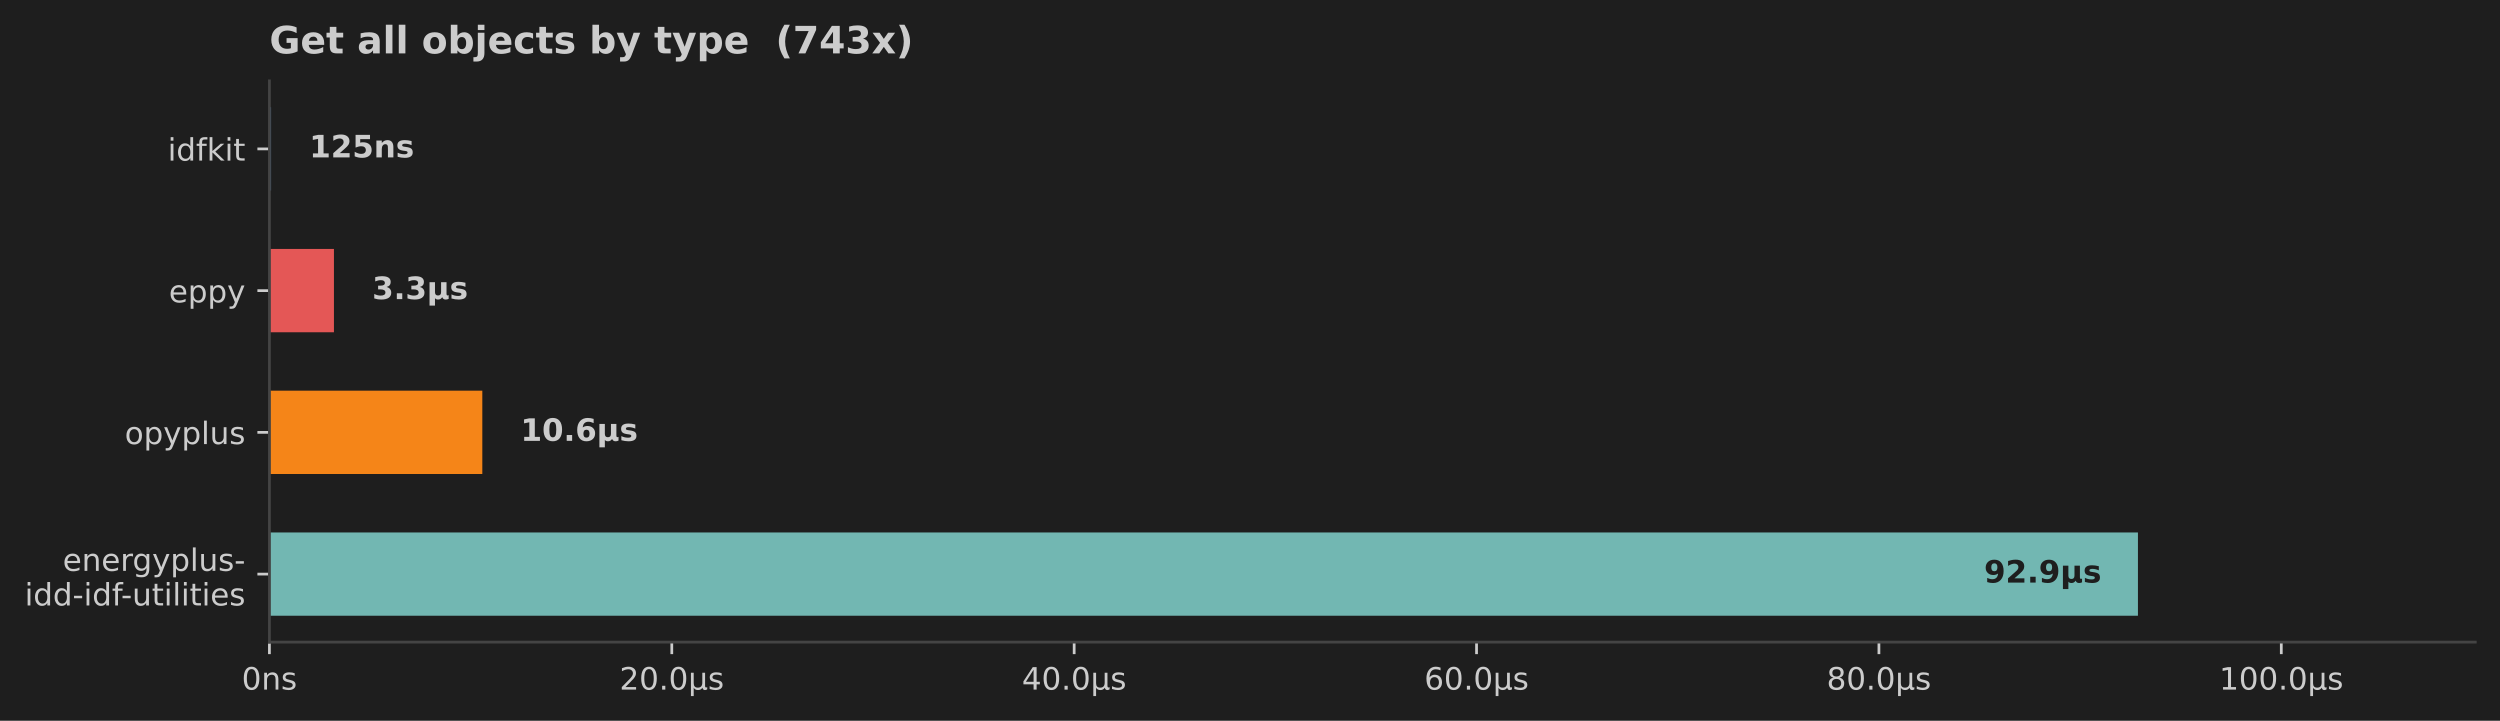
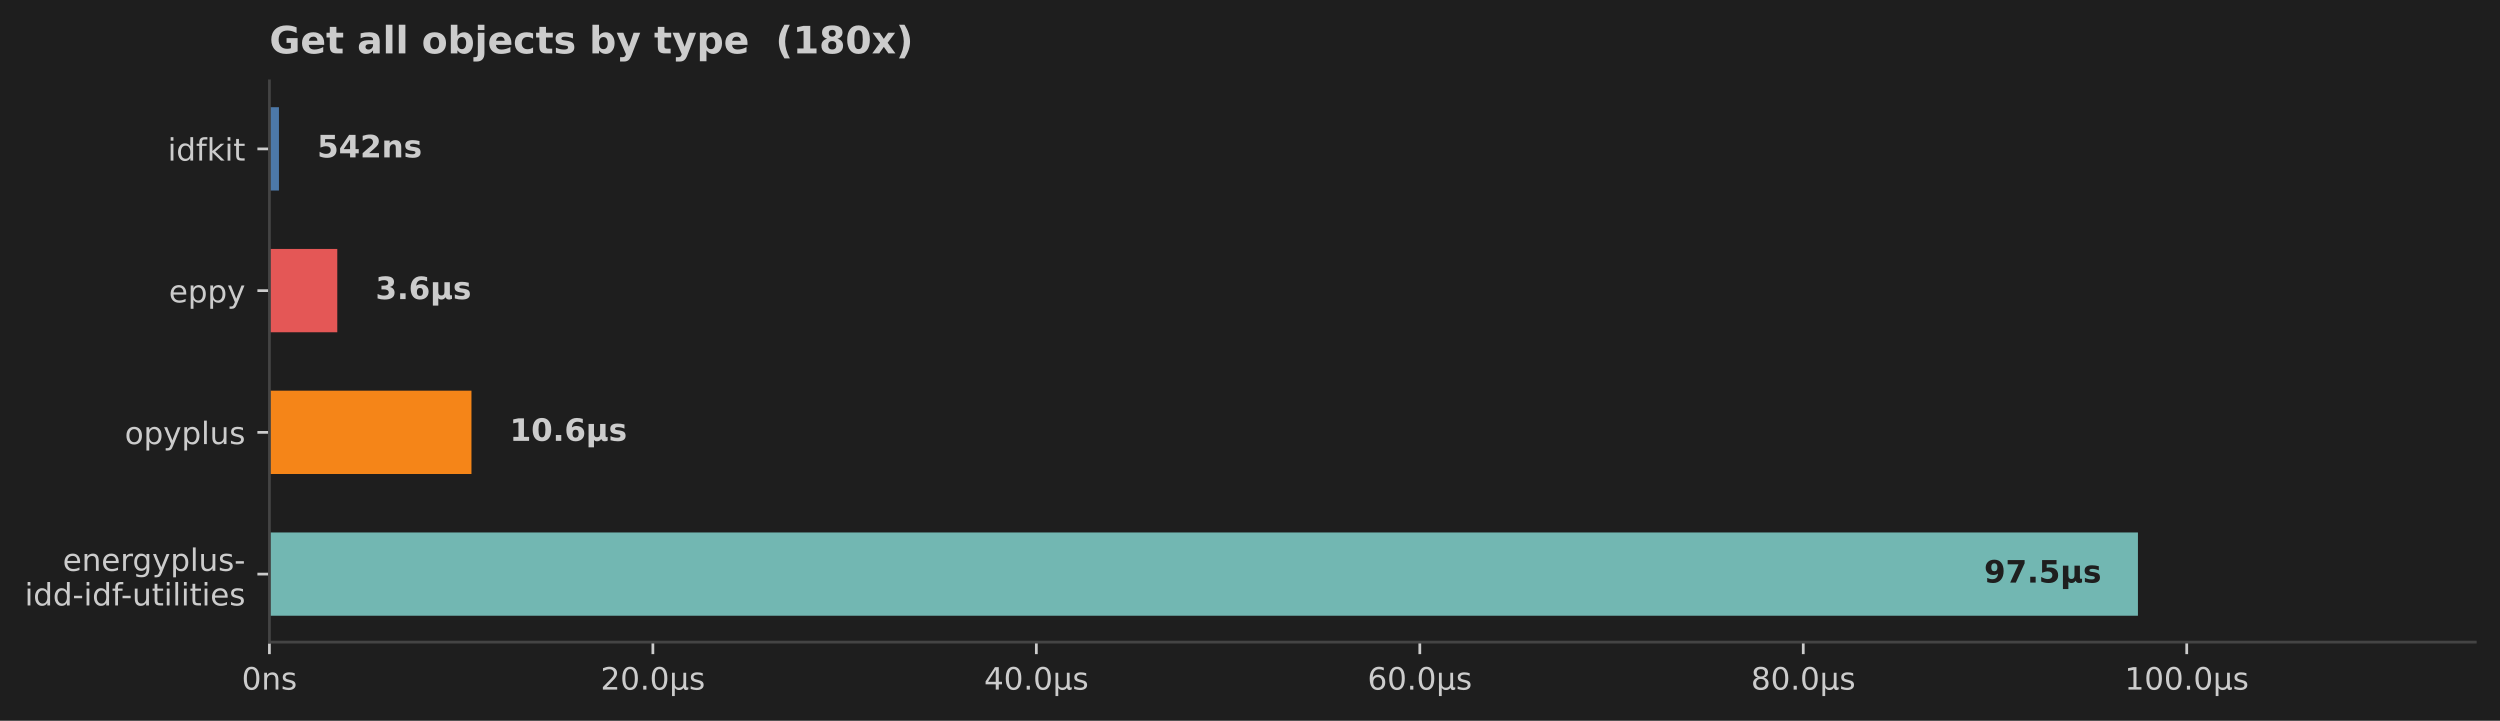
<svg xmlns="http://www.w3.org/2000/svg" xmlns:xlink="http://www.w3.org/1999/xlink" width="728.4pt" height="210pt" viewBox="0 0 728.4 210" version="1.1">
  <defs>
    <style type="text/css">*{stroke-linejoin: round; stroke-linecap: butt}</style>
  </defs>
  <g id="figure_1">
    <g id="patch_1">
      <path d="M 0 210 L 728.4 210 L 728.4 -0 L 0 -0 z " style="fill: #1e1e1e" />
    </g>
    <g id="axes_1">
      <g id="patch_2">
        <path d="M 78.497 187.089 L 721.2 187.089 L 721.2 23.558 L 78.497 23.558 z " style="fill: #1e1e1e" />
      </g>
      <g id="patch_3">
-         <path d="M 78.497 30.992 L 79.229 30.992 L 79.229 55.769 L 78.497 55.769 z " clip-path="url(#pb76a6ceb16)" style="fill: #4c78a8; stroke: #1e1e1e; stroke-width: 0.5; stroke-linejoin: miter" />
+         <path d="M 78.497 30.992 L 81.524 30.992 L 81.524 55.769 L 78.497 55.769 z " clip-path="url(#p1b2447e1a0)" style="fill: #4c78a8; stroke: #1e1e1e; stroke-width: 0.5; stroke-linejoin: miter" />
      </g>
      <g id="patch_4">
-         <path d="M 78.497 72.287 L 97.548 72.287 L 97.548 97.065 L 78.497 97.065 z " clip-path="url(#pb76a6ceb16)" style="fill: #e45756; stroke: #1e1e1e; stroke-width: 0.5; stroke-linejoin: miter" />
+         <path d="M 78.497 72.287 L 98.518 72.287 L 98.518 97.065 L 78.497 97.065 z " clip-path="url(#p1b2447e1a0)" style="fill: #e45756; stroke: #1e1e1e; stroke-width: 0.5; stroke-linejoin: miter" />
      </g>
      <g id="patch_5">
-         <path d="M 78.497 113.583 L 140.778 113.583 L 140.778 138.36 L 78.497 138.36 z " clip-path="url(#pb76a6ceb16)" style="fill: #f58518; stroke: #1e1e1e; stroke-width: 0.5; stroke-linejoin: miter" />
+         <path d="M 78.497 113.583 L 137.616 113.583 L 137.616 138.36 L 78.497 138.36 z " clip-path="url(#p1b2447e1a0)" style="fill: #f58518; stroke: #1e1e1e; stroke-width: 0.5; stroke-linejoin: miter" />
      </g>
      <g id="patch_6">
-         <path d="M 78.497 154.879 L 623.16 154.879 L 623.16 179.656 L 78.497 179.656 z " clip-path="url(#pb76a6ceb16)" style="fill: #72b7b2; stroke: #1e1e1e; stroke-width: 0.5; stroke-linejoin: miter" />
+         <path d="M 78.497 154.879 L 623.16 154.879 L 623.16 179.656 L 78.497 179.656 z " clip-path="url(#p1b2447e1a0)" style="fill: #72b7b2; stroke: #1e1e1e; stroke-width: 0.5; stroke-linejoin: miter" />
      </g>
      <g id="matplotlib.axis_1">
        <g id="xtick_1">
          <g id="line2d_1">
            <defs>
-               <path id="m712e30abb0" d="M 0 0 L 0 3.5 " style="stroke: #cccccc; stroke-width: 0.8" />
+               <path id="mfffc5ddb78" d="M 0 0 L 0 3.5 " style="stroke: #cccccc; stroke-width: 0.8" />
            </defs>
            <g>
-               <use xlink:href="#m712e30abb0" x="78.497" y="187.089" style="fill: #cccccc; stroke: #cccccc; stroke-width: 0.8" />
+               <use xlink:href="#mfffc5ddb78" x="78.497" y="187.089" style="fill: #cccccc; stroke: #cccccc; stroke-width: 0.8" />
            </g>
          </g>
          <g id="text_1">
            <g style="fill: #cccccc" transform="translate(70.43734 200.9278) scale(0.09 -0.09)">
              <defs>
                <path id="DejaVuSans-30" d="M 2034 4250 Q 1547 4250 1301 3770 Q 1056 3291 1056 2328 Q 1056 1369 1301 889 Q 1547 409 2034 409 Q 2525 409 2770 889 Q 3016 1369 3016 2328 Q 3016 3291 2770 3770 Q 2525 4250 2034 4250 z M 2034 4750 Q 2819 4750 3233 4129 Q 3647 3509 3647 2328 Q 3647 1150 3233 529 Q 2819 -91 2034 -91 Q 1250 -91 836 529 Q 422 1150 422 2328 Q 422 3509 836 4129 Q 1250 4750 2034 4750 z " transform="scale(0.015625)" />
                <path id="DejaVuSans-6e" d="M 3513 2113 L 3513 0 L 2938 0 L 2938 2094 Q 2938 2591 2744 2837 Q 2550 3084 2163 3084 Q 1697 3084 1428 2787 Q 1159 2491 1159 1978 L 1159 0 L 581 0 L 581 3500 L 1159 3500 L 1159 2956 Q 1366 3272 1645 3428 Q 1925 3584 2291 3584 Q 2894 3584 3203 3211 Q 3513 2838 3513 2113 z " transform="scale(0.015625)" />
                <path id="DejaVuSans-73" d="M 2834 3397 L 2834 2853 Q 2591 2978 2328 3040 Q 2066 3103 1784 3103 Q 1356 3103 1142 2972 Q 928 2841 928 2578 Q 928 2378 1081 2264 Q 1234 2150 1697 2047 L 1894 2003 Q 2506 1872 2764 1633 Q 3022 1394 3022 966 Q 3022 478 2636 193 Q 2250 -91 1575 -91 Q 1294 -91 989 -36 Q 684 19 347 128 L 347 722 Q 666 556 975 473 Q 1284 391 1588 391 Q 1994 391 2212 530 Q 2431 669 2431 922 Q 2431 1156 2273 1281 Q 2116 1406 1581 1522 L 1381 1569 Q 847 1681 609 1914 Q 372 2147 372 2553 Q 372 3047 722 3315 Q 1072 3584 1716 3584 Q 2034 3584 2315 3537 Q 2597 3491 2834 3397 z " transform="scale(0.015625)" />
              </defs>
              <use xlink:href="#DejaVuSans-30" />
              <use xlink:href="#DejaVuSans-6e" transform="translate(63.62305 0)" />
              <use xlink:href="#DejaVuSans-73" transform="translate(127.002 0)" />
            </g>
          </g>
        </g>
        <g id="xtick_2">
          <g id="line2d_2">
            <g>
-               <use xlink:href="#m712e30abb0" x="195.733" y="187.089" style="fill: #cccccc; stroke: #cccccc; stroke-width: 0.8" />
+               <use xlink:href="#mfffc5ddb78" x="190.222" y="187.089" style="fill: #cccccc; stroke: #cccccc; stroke-width: 0.8" />
            </g>
          </g>
          <g id="text_2">
-             <g style="fill: #cccccc" transform="translate(180.5063 200.9278) scale(0.09 -0.09)">
+             <g style="fill: #cccccc" transform="translate(174.9955 200.9278) scale(0.09 -0.09)">
              <defs>
                <path id="DejaVuSans-32" d="M 1228 531 L 3431 531 L 3431 0 L 469 0 L 469 531 Q 828 903 1448 1529 Q 2069 2156 2228 2338 Q 2531 2678 2651 2914 Q 2772 3150 2772 3378 Q 2772 3750 2511 3984 Q 2250 4219 1831 4219 Q 1534 4219 1204 4116 Q 875 4013 500 3803 L 500 4441 Q 881 4594 1212 4672 Q 1544 4750 1819 4750 Q 2544 4750 2975 4387 Q 3406 4025 3406 3419 Q 3406 3131 3298 2873 Q 3191 2616 2906 2266 Q 2828 2175 2409 1742 Q 1991 1309 1228 531 z " transform="scale(0.015625)" />
                <path id="DejaVuSans-2e" d="M 684 794 L 1344 794 L 1344 0 L 684 0 L 684 794 z " transform="scale(0.015625)" />
                <path id="DejaVuSans-b5" d="M 544 -1331 L 544 3500 L 1119 3500 L 1119 1325 Q 1119 872 1334 640 Q 1550 409 1972 409 Q 2434 409 2667 671 Q 2900 934 2900 1459 L 2900 3500 L 3475 3500 L 3475 806 Q 3475 619 3529 530 Q 3584 441 3700 441 Q 3728 441 3778 458 Q 3828 475 3916 513 L 3916 50 Q 3788 -22 3673 -56 Q 3559 -91 3450 -91 Q 3234 -91 3106 31 Q 2978 153 2931 403 Q 2775 156 2548 32 Q 2322 -91 2016 -91 Q 1697 -91 1473 31 Q 1250 153 1119 397 L 1119 -1331 L 544 -1331 z " transform="scale(0.015625)" />
              </defs>
              <use xlink:href="#DejaVuSans-32" />
              <use xlink:href="#DejaVuSans-30" transform="translate(63.62305 0)" />
              <use xlink:href="#DejaVuSans-2e" transform="translate(127.2461 0)" />
              <use xlink:href="#DejaVuSans-30" transform="translate(159.0332 0)" />
              <use xlink:href="#DejaVuSans-b5" transform="translate(222.6562 0)" />
              <use xlink:href="#DejaVuSans-73" transform="translate(286.2793 0)" />
            </g>
          </g>
        </g>
        <g id="xtick_3">
          <g id="line2d_3">
            <g>
-               <use xlink:href="#m712e30abb0" x="312.97" y="187.089" style="fill: #cccccc; stroke: #cccccc; stroke-width: 0.8" />
+               <use xlink:href="#mfffc5ddb78" x="301.948" y="187.089" style="fill: #cccccc; stroke: #cccccc; stroke-width: 0.8" />
            </g>
          </g>
          <g id="text_3">
-             <g style="fill: #cccccc" transform="translate(297.7428 200.9278) scale(0.09 -0.09)">
+             <g style="fill: #cccccc" transform="translate(286.7214 200.9278) scale(0.09 -0.09)">
              <defs>
                <path id="DejaVuSans-34" d="M 2419 4116 L 825 1625 L 2419 1625 L 2419 4116 z M 2253 4666 L 3047 4666 L 3047 1625 L 3713 1625 L 3713 1100 L 3047 1100 L 3047 0 L 2419 0 L 2419 1100 L 313 1100 L 313 1709 L 2253 4666 z " transform="scale(0.015625)" />
              </defs>
              <use xlink:href="#DejaVuSans-34" />
              <use xlink:href="#DejaVuSans-30" transform="translate(63.62305 0)" />
              <use xlink:href="#DejaVuSans-2e" transform="translate(127.2461 0)" />
              <use xlink:href="#DejaVuSans-30" transform="translate(159.0332 0)" />
              <use xlink:href="#DejaVuSans-b5" transform="translate(222.6562 0)" />
              <use xlink:href="#DejaVuSans-73" transform="translate(286.2793 0)" />
            </g>
          </g>
        </g>
        <g id="xtick_4">
          <g id="line2d_4">
            <g>
-               <use xlink:href="#m712e30abb0" x="430.206" y="187.089" style="fill: #cccccc; stroke: #cccccc; stroke-width: 0.8" />
+               <use xlink:href="#mfffc5ddb78" x="413.674" y="187.089" style="fill: #cccccc; stroke: #cccccc; stroke-width: 0.8" />
            </g>
          </g>
          <g id="text_4">
-             <g style="fill: #cccccc" transform="translate(414.9794 200.9278) scale(0.09 -0.09)">
+             <g style="fill: #cccccc" transform="translate(398.4472 200.9278) scale(0.09 -0.09)">
              <defs>
                <path id="DejaVuSans-36" d="M 2113 2584 Q 1688 2584 1439 2293 Q 1191 2003 1191 1497 Q 1191 994 1439 701 Q 1688 409 2113 409 Q 2538 409 2786 701 Q 3034 994 3034 1497 Q 3034 2003 2786 2293 Q 2538 2584 2113 2584 z M 3366 4563 L 3366 3988 Q 3128 4100 2886 4159 Q 2644 4219 2406 4219 Q 1781 4219 1451 3797 Q 1122 3375 1075 2522 Q 1259 2794 1537 2939 Q 1816 3084 2150 3084 Q 2853 3084 3261 2657 Q 3669 2231 3669 1497 Q 3669 778 3244 343 Q 2819 -91 2113 -91 Q 1303 -91 875 529 Q 447 1150 447 2328 Q 447 3434 972 4092 Q 1497 4750 2381 4750 Q 2619 4750 2861 4703 Q 3103 4656 3366 4563 z " transform="scale(0.015625)" />
              </defs>
              <use xlink:href="#DejaVuSans-36" />
              <use xlink:href="#DejaVuSans-30" transform="translate(63.62305 0)" />
              <use xlink:href="#DejaVuSans-2e" transform="translate(127.2461 0)" />
              <use xlink:href="#DejaVuSans-30" transform="translate(159.0332 0)" />
              <use xlink:href="#DejaVuSans-b5" transform="translate(222.6562 0)" />
              <use xlink:href="#DejaVuSans-73" transform="translate(286.2793 0)" />
            </g>
          </g>
        </g>
        <g id="xtick_5">
          <g id="line2d_5">
            <g>
-               <use xlink:href="#m712e30abb0" x="547.443" y="187.089" style="fill: #cccccc; stroke: #cccccc; stroke-width: 0.8" />
+               <use xlink:href="#mfffc5ddb78" x="525.4" y="187.089" style="fill: #cccccc; stroke: #cccccc; stroke-width: 0.8" />
            </g>
          </g>
          <g id="text_5">
-             <g style="fill: #cccccc" transform="translate(532.2159 200.9278) scale(0.09 -0.09)">
+             <g style="fill: #cccccc" transform="translate(510.1731 200.9278) scale(0.09 -0.09)">
              <defs>
                <path id="DejaVuSans-38" d="M 2034 2216 Q 1584 2216 1326 1975 Q 1069 1734 1069 1313 Q 1069 891 1326 650 Q 1584 409 2034 409 Q 2484 409 2743 651 Q 3003 894 3003 1313 Q 3003 1734 2745 1975 Q 2488 2216 2034 2216 z M 1403 2484 Q 997 2584 770 2862 Q 544 3141 544 3541 Q 544 4100 942 4425 Q 1341 4750 2034 4750 Q 2731 4750 3128 4425 Q 3525 4100 3525 3541 Q 3525 3141 3298 2862 Q 3072 2584 2669 2484 Q 3125 2378 3379 2068 Q 3634 1759 3634 1313 Q 3634 634 3220 271 Q 2806 -91 2034 -91 Q 1263 -91 848 271 Q 434 634 434 1313 Q 434 1759 690 2068 Q 947 2378 1403 2484 z M 1172 3481 Q 1172 3119 1398 2916 Q 1625 2713 2034 2713 Q 2441 2713 2670 2916 Q 2900 3119 2900 3481 Q 2900 3844 2670 4047 Q 2441 4250 2034 4250 Q 1625 4250 1398 4047 Q 1172 3844 1172 3481 z " transform="scale(0.015625)" />
              </defs>
              <use xlink:href="#DejaVuSans-38" />
              <use xlink:href="#DejaVuSans-30" transform="translate(63.62305 0)" />
              <use xlink:href="#DejaVuSans-2e" transform="translate(127.2461 0)" />
              <use xlink:href="#DejaVuSans-30" transform="translate(159.0332 0)" />
              <use xlink:href="#DejaVuSans-b5" transform="translate(222.6562 0)" />
              <use xlink:href="#DejaVuSans-73" transform="translate(286.2793 0)" />
            </g>
          </g>
        </g>
        <g id="xtick_6">
          <g id="line2d_6">
            <g>
-               <use xlink:href="#m712e30abb0" x="664.679" y="187.089" style="fill: #cccccc; stroke: #cccccc; stroke-width: 0.8" />
+               <use xlink:href="#mfffc5ddb78" x="637.126" y="187.089" style="fill: #cccccc; stroke: #cccccc; stroke-width: 0.8" />
            </g>
          </g>
          <g id="text_6">
-             <g style="fill: #cccccc" transform="translate(646.5894 200.9278) scale(0.09 -0.09)">
+             <g style="fill: #cccccc" transform="translate(619.0358 200.9278) scale(0.09 -0.09)">
              <defs>
                <path id="DejaVuSans-31" d="M 794 531 L 1825 531 L 1825 4091 L 703 3866 L 703 4441 L 1819 4666 L 2450 4666 L 2450 531 L 3481 531 L 3481 0 L 794 0 L 794 531 z " transform="scale(0.015625)" />
              </defs>
              <use xlink:href="#DejaVuSans-31" />
              <use xlink:href="#DejaVuSans-30" transform="translate(63.62305 0)" />
              <use xlink:href="#DejaVuSans-30" transform="translate(127.2461 0)" />
              <use xlink:href="#DejaVuSans-2e" transform="translate(190.8691 0)" />
              <use xlink:href="#DejaVuSans-30" transform="translate(222.6562 0)" />
              <use xlink:href="#DejaVuSans-b5" transform="translate(286.2793 0)" />
              <use xlink:href="#DejaVuSans-73" transform="translate(349.9023 0)" />
            </g>
          </g>
        </g>
      </g>
      <g id="matplotlib.axis_2">
        <g id="ytick_1">
          <g id="line2d_7">
            <defs>
-               <path id="ma4d4b2cbc7" d="M 0 0 L -3.5 0 " style="stroke: #cccccc; stroke-width: 0.8" />
+               <path id="m164bde18f1" d="M 0 0 L -3.5 0 " style="stroke: #cccccc; stroke-width: 0.8" />
            </defs>
            <g>
-               <use xlink:href="#ma4d4b2cbc7" x="78.497" y="43.38" style="fill: #cccccc; stroke: #cccccc; stroke-width: 0.8" />
+               <use xlink:href="#m164bde18f1" x="78.497" y="43.38" style="fill: #cccccc; stroke: #cccccc; stroke-width: 0.8" />
            </g>
          </g>
          <g id="text_7">
            <g style="fill: #cccccc" transform="translate(48.87422 46.79951) scale(0.09 -0.09)">
              <defs>
                <path id="DejaVuSans-69" d="M 603 3500 L 1178 3500 L 1178 0 L 603 0 L 603 3500 z M 603 4863 L 1178 4863 L 1178 4134 L 603 4134 L 603 4863 z " transform="scale(0.015625)" />
                <path id="DejaVuSans-64" d="M 2906 2969 L 2906 4863 L 3481 4863 L 3481 0 L 2906 0 L 2906 525 Q 2725 213 2448 61 Q 2172 -91 1784 -91 Q 1150 -91 751 415 Q 353 922 353 1747 Q 353 2572 751 3078 Q 1150 3584 1784 3584 Q 2172 3584 2448 3432 Q 2725 3281 2906 2969 z M 947 1747 Q 947 1113 1208 752 Q 1469 391 1925 391 Q 2381 391 2643 752 Q 2906 1113 2906 1747 Q 2906 2381 2643 2742 Q 2381 3103 1925 3103 Q 1469 3103 1208 2742 Q 947 2381 947 1747 z " transform="scale(0.015625)" />
                <path id="DejaVuSans-66" d="M 2375 4863 L 2375 4384 L 1825 4384 Q 1516 4384 1395 4259 Q 1275 4134 1275 3809 L 1275 3500 L 2222 3500 L 2222 3053 L 1275 3053 L 1275 0 L 697 0 L 697 3053 L 147 3053 L 147 3500 L 697 3500 L 697 3744 Q 697 4328 969 4595 Q 1241 4863 1831 4863 L 2375 4863 z " transform="scale(0.015625)" />
                <path id="DejaVuSans-6b" d="M 581 4863 L 1159 4863 L 1159 1991 L 2875 3500 L 3609 3500 L 1753 1863 L 3688 0 L 2938 0 L 1159 1709 L 1159 0 L 581 0 L 581 4863 z " transform="scale(0.015625)" />
                <path id="DejaVuSans-74" d="M 1172 4494 L 1172 3500 L 2356 3500 L 2356 3053 L 1172 3053 L 1172 1153 Q 1172 725 1289 603 Q 1406 481 1766 481 L 2356 481 L 2356 0 L 1766 0 Q 1100 0 847 248 Q 594 497 594 1153 L 594 3053 L 172 3053 L 172 3500 L 594 3500 L 594 4494 L 1172 4494 z " transform="scale(0.015625)" />
              </defs>
              <use xlink:href="#DejaVuSans-69" />
              <use xlink:href="#DejaVuSans-64" transform="translate(27.7832 0)" />
              <use xlink:href="#DejaVuSans-66" transform="translate(91.25977 0)" />
              <use xlink:href="#DejaVuSans-6b" transform="translate(126.4648 0)" />
              <use xlink:href="#DejaVuSans-69" transform="translate(184.375 0)" />
              <use xlink:href="#DejaVuSans-74" transform="translate(212.1582 0)" />
            </g>
          </g>
        </g>
        <g id="ytick_2">
          <g id="line2d_8">
            <g>
-               <use xlink:href="#ma4d4b2cbc7" x="78.497" y="84.676" style="fill: #cccccc; stroke: #cccccc; stroke-width: 0.8" />
+               <use xlink:href="#m164bde18f1" x="78.497" y="84.676" style="fill: #cccccc; stroke: #cccccc; stroke-width: 0.8" />
            </g>
          </g>
          <g id="text_8">
            <g style="fill: #cccccc" transform="translate(49.20469 88.0952) scale(0.09 -0.09)">
              <defs>
                <path id="DejaVuSans-65" d="M 3597 1894 L 3597 1613 L 953 1613 Q 991 1019 1311 708 Q 1631 397 2203 397 Q 2534 397 2845 478 Q 3156 559 3463 722 L 3463 178 Q 3153 47 2828 -22 Q 2503 -91 2169 -91 Q 1331 -91 842 396 Q 353 884 353 1716 Q 353 2575 817 3079 Q 1281 3584 2069 3584 Q 2775 3584 3186 3129 Q 3597 2675 3597 1894 z M 3022 2063 Q 3016 2534 2758 2815 Q 2500 3097 2075 3097 Q 1594 3097 1305 2825 Q 1016 2553 972 2059 L 3022 2063 z " transform="scale(0.015625)" />
                <path id="DejaVuSans-70" d="M 1159 525 L 1159 -1331 L 581 -1331 L 581 3500 L 1159 3500 L 1159 2969 Q 1341 3281 1617 3432 Q 1894 3584 2278 3584 Q 2916 3584 3314 3078 Q 3713 2572 3713 1747 Q 3713 922 3314 415 Q 2916 -91 2278 -91 Q 1894 -91 1617 61 Q 1341 213 1159 525 z M 3116 1747 Q 3116 2381 2855 2742 Q 2594 3103 2138 3103 Q 1681 3103 1420 2742 Q 1159 2381 1159 1747 Q 1159 1113 1420 752 Q 1681 391 2138 391 Q 2594 391 2855 752 Q 3116 1113 3116 1747 z " transform="scale(0.015625)" />
                <path id="DejaVuSans-79" d="M 2059 -325 Q 1816 -950 1584 -1140 Q 1353 -1331 966 -1331 L 506 -1331 L 506 -850 L 844 -850 Q 1081 -850 1212 -737 Q 1344 -625 1503 -206 L 1606 56 L 191 3500 L 800 3500 L 1894 763 L 2988 3500 L 3597 3500 L 2059 -325 z " transform="scale(0.015625)" />
              </defs>
              <use xlink:href="#DejaVuSans-65" />
              <use xlink:href="#DejaVuSans-70" transform="translate(61.52344 0)" />
              <use xlink:href="#DejaVuSans-70" transform="translate(125 0)" />
              <use xlink:href="#DejaVuSans-79" transform="translate(188.4766 0)" />
            </g>
          </g>
        </g>
        <g id="ytick_3">
          <g id="line2d_9">
            <g>
-               <use xlink:href="#ma4d4b2cbc7" x="78.497" y="125.972" style="fill: #cccccc; stroke: #cccccc; stroke-width: 0.8" />
+               <use xlink:href="#m164bde18f1" x="78.497" y="125.972" style="fill: #cccccc; stroke: #cccccc; stroke-width: 0.8" />
            </g>
          </g>
          <g id="text_9">
            <g style="fill: #cccccc" transform="translate(36.34313 129.3909) scale(0.09 -0.09)">
              <defs>
                <path id="DejaVuSans-6f" d="M 1959 3097 Q 1497 3097 1228 2736 Q 959 2375 959 1747 Q 959 1119 1226 758 Q 1494 397 1959 397 Q 2419 397 2687 759 Q 2956 1122 2956 1747 Q 2956 2369 2687 2733 Q 2419 3097 1959 3097 z M 1959 3584 Q 2709 3584 3137 3096 Q 3566 2609 3566 1747 Q 3566 888 3137 398 Q 2709 -91 1959 -91 Q 1206 -91 779 398 Q 353 888 353 1747 Q 353 2609 779 3096 Q 1206 3584 1959 3584 z " transform="scale(0.015625)" />
                <path id="DejaVuSans-6c" d="M 603 4863 L 1178 4863 L 1178 0 L 603 0 L 603 4863 z " transform="scale(0.015625)" />
                <path id="DejaVuSans-75" d="M 544 1381 L 544 3500 L 1119 3500 L 1119 1403 Q 1119 906 1312 657 Q 1506 409 1894 409 Q 2359 409 2629 706 Q 2900 1003 2900 1516 L 2900 3500 L 3475 3500 L 3475 0 L 2900 0 L 2900 538 Q 2691 219 2414 64 Q 2138 -91 1772 -91 Q 1169 -91 856 284 Q 544 659 544 1381 z M 1991 3584 L 1991 3584 z " transform="scale(0.015625)" />
              </defs>
              <use xlink:href="#DejaVuSans-6f" />
              <use xlink:href="#DejaVuSans-70" transform="translate(61.18164 0)" />
              <use xlink:href="#DejaVuSans-79" transform="translate(124.6582 0)" />
              <use xlink:href="#DejaVuSans-70" transform="translate(183.8379 0)" />
              <use xlink:href="#DejaVuSans-6c" transform="translate(247.3145 0)" />
              <use xlink:href="#DejaVuSans-75" transform="translate(275.0977 0)" />
              <use xlink:href="#DejaVuSans-73" transform="translate(338.4766 0)" />
            </g>
          </g>
        </g>
        <g id="ytick_4">
          <g id="line2d_10">
            <g>
-               <use xlink:href="#ma4d4b2cbc7" x="78.497" y="167.267" style="fill: #cccccc; stroke: #cccccc; stroke-width: 0.8" />
+               <use xlink:href="#m164bde18f1" x="78.497" y="167.267" style="fill: #cccccc; stroke: #cccccc; stroke-width: 0.8" />
            </g>
          </g>
          <g id="text_10">
            <g style="fill: #cccccc" transform="translate(18.28125 166.3314) scale(0.09 -0.09)">
              <defs>
                <path id="DejaVuSans-72" d="M 2631 2963 Q 2534 3019 2420 3045 Q 2306 3072 2169 3072 Q 1681 3072 1420 2755 Q 1159 2438 1159 1844 L 1159 0 L 581 0 L 581 3500 L 1159 3500 L 1159 2956 Q 1341 3275 1631 3429 Q 1922 3584 2338 3584 Q 2397 3584 2469 3576 Q 2541 3569 2628 3553 L 2631 2963 z " transform="scale(0.015625)" />
                <path id="DejaVuSans-67" d="M 2906 1791 Q 2906 2416 2648 2759 Q 2391 3103 1925 3103 Q 1463 3103 1205 2759 Q 947 2416 947 1791 Q 947 1169 1205 825 Q 1463 481 1925 481 Q 2391 481 2648 825 Q 2906 1169 2906 1791 z M 3481 434 Q 3481 -459 3084 -895 Q 2688 -1331 1869 -1331 Q 1566 -1331 1297 -1286 Q 1028 -1241 775 -1147 L 775 -588 Q 1028 -725 1275 -790 Q 1522 -856 1778 -856 Q 2344 -856 2625 -561 Q 2906 -266 2906 331 L 2906 616 Q 2728 306 2450 153 Q 2172 0 1784 0 Q 1141 0 747 490 Q 353 981 353 1791 Q 353 2603 747 3093 Q 1141 3584 1784 3584 Q 2172 3584 2450 3431 Q 2728 3278 2906 2969 L 2906 3500 L 3481 3500 L 3481 434 z " transform="scale(0.015625)" />
                <path id="DejaVuSans-2d" d="M 313 2009 L 1997 2009 L 1997 1497 L 313 1497 L 313 2009 z " transform="scale(0.015625)" />
              </defs>
              <use xlink:href="#DejaVuSans-65" />
              <use xlink:href="#DejaVuSans-6e" transform="translate(61.52344 0)" />
              <use xlink:href="#DejaVuSans-65" transform="translate(124.9023 0)" />
              <use xlink:href="#DejaVuSans-72" transform="translate(186.4258 0)" />
              <use xlink:href="#DejaVuSans-67" transform="translate(225.7891 0)" />
              <use xlink:href="#DejaVuSans-79" transform="translate(289.2656 0)" />
              <use xlink:href="#DejaVuSans-70" transform="translate(348.4453 0)" />
              <use xlink:href="#DejaVuSans-6c" transform="translate(411.9219 0)" />
              <use xlink:href="#DejaVuSans-75" transform="translate(439.7051 0)" />
              <use xlink:href="#DejaVuSans-73" transform="translate(503.084 0)" />
              <use xlink:href="#DejaVuSans-2d" transform="translate(555.1836 0)" />
            </g>
            <g style="fill: #cccccc" transform="translate(7.2 176.4094) scale(0.09 -0.09)">
              <use xlink:href="#DejaVuSans-69" />
              <use xlink:href="#DejaVuSans-64" transform="translate(27.7832 0)" />
              <use xlink:href="#DejaVuSans-64" transform="translate(91.25977 0)" />
              <use xlink:href="#DejaVuSans-2d" transform="translate(154.7363 0)" />
              <use xlink:href="#DejaVuSans-69" transform="translate(190.8203 0)" />
              <use xlink:href="#DejaVuSans-64" transform="translate(218.6035 0)" />
              <use xlink:href="#DejaVuSans-66" transform="translate(282.0801 0)" />
              <use xlink:href="#DejaVuSans-2d" transform="translate(311.7852 0)" />
              <use xlink:href="#DejaVuSans-75" transform="translate(347.8691 0)" />
              <use xlink:href="#DejaVuSans-74" transform="translate(411.248 0)" />
              <use xlink:href="#DejaVuSans-69" transform="translate(450.457 0)" />
              <use xlink:href="#DejaVuSans-6c" transform="translate(478.2402 0)" />
              <use xlink:href="#DejaVuSans-69" transform="translate(506.0234 0)" />
              <use xlink:href="#DejaVuSans-74" transform="translate(533.8066 0)" />
              <use xlink:href="#DejaVuSans-69" transform="translate(573.0156 0)" />
              <use xlink:href="#DejaVuSans-65" transform="translate(600.7988 0)" />
              <use xlink:href="#DejaVuSans-73" transform="translate(662.3223 0)" />
            </g>
          </g>
        </g>
      </g>
      <g id="patch_7">
        <path d="M 78.497 187.089 L 78.497 23.558 " style="fill: none; stroke: #444444; stroke-width: 0.8; stroke-linejoin: miter; stroke-linecap: square" />
      </g>
      <g id="patch_8">
        <path d="M 78.497 187.089 L 721.2 187.089 " style="fill: none; stroke: #444444; stroke-width: 0.8; stroke-linejoin: miter; stroke-linecap: square" />
      </g>
      <g id="text_11">
-         <g style="fill: #cccccc" transform="translate(90.12274 45.86365) scale(0.09 -0.09)">
-           <defs>
-             <path id="DejaVuSans-Bold-31" d="M 750 831 L 1813 831 L 1813 3847 L 722 3622 L 722 4441 L 1806 4666 L 2950 4666 L 2950 831 L 4013 831 L 4013 0 L 750 0 L 750 831 z " transform="scale(0.015625)" />
+         <g style="fill: #cccccc" transform="translate(92.41761 45.86365) scale(0.09 -0.09)">
+           <defs>
+             <path id="DejaVuSans-Bold-35" d="M 678 4666 L 3669 4666 L 3669 3781 L 1638 3781 L 1638 3059 Q 1775 3097 1914 3117 Q 2053 3138 2203 3138 Q 3056 3138 3531 2711 Q 4006 2284 4006 1522 Q 4006 766 3489 337 Q 2972 -91 2053 -91 Q 1656 -91 1267 -14 Q 878 63 494 219 L 494 1166 Q 875 947 1217 837 Q 1559 728 1863 728 Q 2300 728 2551 942 Q 2803 1156 2803 1522 Q 2803 1891 2551 2103 Q 2300 2316 1863 2316 Q 1603 2316 1309 2248 Q 1016 2181 678 2041 L 678 4666 z " transform="scale(0.015625)" />
+             <path id="DejaVuSans-Bold-34" d="M 2356 3675 L 1038 1722 L 2356 1722 L 2356 3675 z M 2156 4666 L 3494 4666 L 3494 1722 L 4159 1722 L 4159 850 L 3494 850 L 3494 0 L 2356 0 L 2356 850 L 288 850 L 288 1881 L 2156 4666 z " transform="scale(0.015625)" />
            <path id="DejaVuSans-Bold-32" d="M 1844 884 L 3897 884 L 3897 0 L 506 0 L 506 884 L 2209 2388 Q 2438 2594 2547 2791 Q 2656 2988 2656 3200 Q 2656 3528 2436 3728 Q 2216 3928 1850 3928 Q 1569 3928 1234 3808 Q 900 3688 519 3450 L 519 4475 Q 925 4609 1322 4679 Q 1719 4750 2100 4750 Q 2938 4750 3402 4381 Q 3866 4013 3866 3353 Q 3866 2972 3669 2642 Q 3472 2313 2841 1759 L 1844 884 z " transform="scale(0.015625)" />
-             <path id="DejaVuSans-Bold-35" d="M 678 4666 L 3669 4666 L 3669 3781 L 1638 3781 L 1638 3059 Q 1775 3097 1914 3117 Q 2053 3138 2203 3138 Q 3056 3138 3531 2711 Q 4006 2284 4006 1522 Q 4006 766 3489 337 Q 2972 -91 2053 -91 Q 1656 -91 1267 -14 Q 878 63 494 219 L 494 1166 Q 875 947 1217 837 Q 1559 728 1863 728 Q 2300 728 2551 942 Q 2803 1156 2803 1522 Q 2803 1891 2551 2103 Q 2300 2316 1863 2316 Q 1603 2316 1309 2248 Q 1016 2181 678 2041 L 678 4666 z " transform="scale(0.015625)" />
            <path id="DejaVuSans-Bold-6e" d="M 4056 2131 L 4056 0 L 2931 0 L 2931 347 L 2931 1631 Q 2931 2084 2911 2256 Q 2891 2428 2841 2509 Q 2775 2619 2662 2680 Q 2550 2741 2406 2741 Q 2056 2741 1856 2470 Q 1656 2200 1656 1722 L 1656 0 L 538 0 L 538 3500 L 1656 3500 L 1656 2988 Q 1909 3294 2193 3439 Q 2478 3584 2822 3584 Q 3428 3584 3742 3212 Q 4056 2841 4056 2131 z " transform="scale(0.015625)" />
            <path id="DejaVuSans-Bold-73" d="M 3272 3391 L 3272 2541 Q 2913 2691 2578 2766 Q 2244 2841 1947 2841 Q 1628 2841 1473 2761 Q 1319 2681 1319 2516 Q 1319 2381 1436 2309 Q 1553 2238 1856 2203 L 2053 2175 Q 2913 2066 3209 1816 Q 3506 1566 3506 1031 Q 3506 472 3093 190 Q 2681 -91 1863 -91 Q 1516 -91 1145 -36 Q 775 19 384 128 L 384 978 Q 719 816 1070 734 Q 1422 653 1784 653 Q 2113 653 2278 743 Q 2444 834 2444 1013 Q 2444 1163 2330 1236 Q 2216 1309 1875 1350 L 1678 1375 Q 931 1469 631 1722 Q 331 1975 331 2491 Q 331 3047 712 3315 Q 1094 3584 1881 3584 Q 2191 3584 2531 3537 Q 2872 3491 3272 3391 z " transform="scale(0.015625)" />
          </defs>
-           <use xlink:href="#DejaVuSans-Bold-31" />
-           <use xlink:href="#DejaVuSans-Bold-32" transform="translate(69.58008 0)" />
-           <use xlink:href="#DejaVuSans-Bold-35" transform="translate(139.1602 0)" />
+           <use xlink:href="#DejaVuSans-Bold-35" />
+           <use xlink:href="#DejaVuSans-Bold-34" transform="translate(69.58008 0)" />
+           <use xlink:href="#DejaVuSans-Bold-32" transform="translate(139.1602 0)" />
          <use xlink:href="#DejaVuSans-Bold-6e" transform="translate(208.7402 0)" />
          <use xlink:href="#DejaVuSans-Bold-73" transform="translate(279.9316 0)" />
        </g>
      </g>
      <g id="text_12">
-         <g style="fill: #cccccc" transform="translate(108.4413 87.14949) scale(0.09 -0.09)">
+         <g style="fill: #cccccc" transform="translate(109.4111 87.14949) scale(0.09 -0.09)">
          <defs>
            <path id="DejaVuSans-Bold-33" d="M 2981 2516 Q 3453 2394 3698 2092 Q 3944 1791 3944 1325 Q 3944 631 3412 270 Q 2881 -91 1863 -91 Q 1503 -91 1142 -33 Q 781 25 428 141 L 428 1069 Q 766 900 1098 814 Q 1431 728 1753 728 Q 2231 728 2486 893 Q 2741 1059 2741 1369 Q 2741 1688 2480 1852 Q 2219 2016 1709 2016 L 1228 2016 L 1228 2791 L 1734 2791 Q 2188 2791 2409 2933 Q 2631 3075 2631 3366 Q 2631 3634 2415 3781 Q 2200 3928 1806 3928 Q 1516 3928 1219 3862 Q 922 3797 628 3669 L 628 4550 Q 984 4650 1334 4700 Q 1684 4750 2022 4750 Q 2931 4750 3382 4451 Q 3834 4153 3834 3553 Q 3834 3144 3618 2883 Q 3403 2622 2981 2516 z " transform="scale(0.015625)" />
            <path id="DejaVuSans-Bold-2e" d="M 653 1209 L 1778 1209 L 1778 0 L 653 0 L 653 1209 z " transform="scale(0.015625)" />
+             <path id="DejaVuSans-Bold-36" d="M 2316 2303 Q 2000 2303 1842 2098 Q 1684 1894 1684 1484 Q 1684 1075 1842 870 Q 2000 666 2316 666 Q 2634 666 2792 870 Q 2950 1075 2950 1484 Q 2950 1894 2792 2098 Q 2634 2303 2316 2303 z M 3803 4544 L 3803 3681 Q 3506 3822 3243 3889 Q 2981 3956 2731 3956 Q 2194 3956 1894 3657 Q 1594 3359 1544 2772 Q 1750 2925 1990 3001 Q 2231 3078 2516 3078 Q 3231 3078 3670 2659 Q 4109 2241 4109 1563 Q 4109 813 3618 361 Q 3128 -91 2303 -91 Q 1394 -91 895 523 Q 397 1138 397 2266 Q 397 3422 980 4083 Q 1563 4744 2578 4744 Q 2900 4744 3203 4694 Q 3506 4644 3803 4544 z " transform="scale(0.015625)" />
            <path id="DejaVuSans-Bold-b5" d="M 544 -1338 L 544 3500 L 1672 3500 L 1672 1466 Q 1672 1103 1828 926 Q 1984 750 2303 750 Q 2625 750 2781 926 Q 2938 1103 2938 1466 L 2938 3500 L 4063 3500 L 4063 1159 Q 4063 938 4114 850 Q 4166 763 4288 763 Q 4344 763 4395 778 Q 4447 794 4506 831 L 4506 50 Q 4341 -22 4195 -56 Q 4050 -91 3909 -91 Q 3631 -91 3454 26 Q 3278 144 3169 403 Q 3022 156 2811 32 Q 2600 -91 2322 -91 Q 2091 -91 1928 -17 Q 1766 56 1672 206 L 1672 -1338 L 544 -1338 z " transform="scale(0.015625)" />
          </defs>
          <use xlink:href="#DejaVuSans-Bold-33" />
          <use xlink:href="#DejaVuSans-Bold-2e" transform="translate(69.58008 0)" />
-           <use xlink:href="#DejaVuSans-Bold-33" transform="translate(107.5684 0)" />
+           <use xlink:href="#DejaVuSans-Bold-36" transform="translate(107.5684 0)" />
          <use xlink:href="#DejaVuSans-Bold-b5" transform="translate(177.1484 0)" />
          <use xlink:href="#DejaVuSans-Bold-73" transform="translate(250.7324 0)" />
        </g>
      </g>
      <g id="text_13">
-         <g style="fill: #cccccc" transform="translate(151.6717 128.4452) scale(0.09 -0.09)">
-           <defs>
+         <g style="fill: #cccccc" transform="translate(148.5096 128.4452) scale(0.09 -0.09)">
+           <defs>
+             <path id="DejaVuSans-Bold-31" d="M 750 831 L 1813 831 L 1813 3847 L 722 3622 L 722 4441 L 1806 4666 L 2950 4666 L 2950 831 L 4013 831 L 4013 0 L 750 0 L 750 831 z " transform="scale(0.015625)" />
            <path id="DejaVuSans-Bold-30" d="M 2944 2338 Q 2944 3213 2780 3570 Q 2616 3928 2228 3928 Q 1841 3928 1675 3570 Q 1509 3213 1509 2338 Q 1509 1453 1675 1090 Q 1841 728 2228 728 Q 2613 728 2778 1090 Q 2944 1453 2944 2338 z M 4147 2328 Q 4147 1169 3647 539 Q 3147 -91 2228 -91 Q 1306 -91 806 539 Q 306 1169 306 2328 Q 306 3491 806 4120 Q 1306 4750 2228 4750 Q 3147 4750 3647 4120 Q 4147 3491 4147 2328 z " transform="scale(0.015625)" />
-             <path id="DejaVuSans-Bold-36" d="M 2316 2303 Q 2000 2303 1842 2098 Q 1684 1894 1684 1484 Q 1684 1075 1842 870 Q 2000 666 2316 666 Q 2634 666 2792 870 Q 2950 1075 2950 1484 Q 2950 1894 2792 2098 Q 2634 2303 2316 2303 z M 3803 4544 L 3803 3681 Q 3506 3822 3243 3889 Q 2981 3956 2731 3956 Q 2194 3956 1894 3657 Q 1594 3359 1544 2772 Q 1750 2925 1990 3001 Q 2231 3078 2516 3078 Q 3231 3078 3670 2659 Q 4109 2241 4109 1563 Q 4109 813 3618 361 Q 3128 -91 2303 -91 Q 1394 -91 895 523 Q 397 1138 397 2266 Q 397 3422 980 4083 Q 1563 4744 2578 4744 Q 2900 4744 3203 4694 Q 3506 4644 3803 4544 z " transform="scale(0.015625)" />
          </defs>
          <use xlink:href="#DejaVuSans-Bold-31" />
          <use xlink:href="#DejaVuSans-Bold-30" transform="translate(69.58008 0)" />
          <use xlink:href="#DejaVuSans-Bold-2e" transform="translate(139.1602 0)" />
          <use xlink:href="#DejaVuSans-Bold-36" transform="translate(177.1484 0)" />
          <use xlink:href="#DejaVuSans-Bold-b5" transform="translate(246.7285 0)" />
          <use xlink:href="#DejaVuSans-Bold-73" transform="translate(320.3125 0)" />
        </g>
      </g>
      <g id="text_14">
        <g style="fill: #1e1e1e" transform="translate(578.0837 169.7409) scale(0.09 -0.09)">
          <defs>
            <path id="DejaVuSans-Bold-39" d="M 641 103 L 641 966 Q 928 831 1190 764 Q 1453 697 1709 697 Q 2247 697 2547 995 Q 2847 1294 2900 1881 Q 2688 1725 2447 1647 Q 2206 1569 1925 1569 Q 1209 1569 770 1986 Q 331 2403 331 3084 Q 331 3838 820 4291 Q 1309 4744 2131 4744 Q 3044 4744 3544 4128 Q 4044 3513 4044 2388 Q 4044 1231 3459 570 Q 2875 -91 1856 -91 Q 1528 -91 1228 -42 Q 928 6 641 103 z M 2125 2350 Q 2441 2350 2600 2554 Q 2759 2759 2759 3169 Q 2759 3575 2600 3781 Q 2441 3988 2125 3988 Q 1809 3988 1650 3781 Q 1491 3575 1491 3169 Q 1491 2759 1650 2554 Q 1809 2350 2125 2350 z " transform="scale(0.015625)" />
+             <path id="DejaVuSans-Bold-37" d="M 428 4666 L 3944 4666 L 3944 3988 L 2125 0 L 953 0 L 2675 3781 L 428 3781 L 428 4666 z " transform="scale(0.015625)" />
          </defs>
          <use xlink:href="#DejaVuSans-Bold-39" />
-           <use xlink:href="#DejaVuSans-Bold-32" transform="translate(69.58008 0)" />
+           <use xlink:href="#DejaVuSans-Bold-37" transform="translate(69.58008 0)" />
          <use xlink:href="#DejaVuSans-Bold-2e" transform="translate(139.1602 0)" />
-           <use xlink:href="#DejaVuSans-Bold-39" transform="translate(177.1484 0)" />
+           <use xlink:href="#DejaVuSans-Bold-35" transform="translate(177.1484 0)" />
          <use xlink:href="#DejaVuSans-Bold-b5" transform="translate(246.7285 0)" />
          <use xlink:href="#DejaVuSans-Bold-73" transform="translate(320.3125 0)" />
        </g>
      </g>
      <g id="text_15">
        <g style="fill: #cccccc" transform="translate(78.49656 15.55828) scale(0.11 -0.11)">
          <defs>
            <path id="DejaVuSans-Bold-47" d="M 4781 347 Q 4331 128 3847 18 Q 3363 -91 2847 -91 Q 1681 -91 1000 561 Q 319 1213 319 2328 Q 319 3456 1012 4103 Q 1706 4750 2913 4750 Q 3378 4750 3804 4662 Q 4231 4575 4609 4403 L 4609 3438 Q 4219 3659 3833 3768 Q 3447 3878 3059 3878 Q 2341 3878 1952 3476 Q 1563 3075 1563 2328 Q 1563 1588 1938 1184 Q 2313 781 3003 781 Q 3191 781 3352 804 Q 3513 828 3641 878 L 3641 1784 L 2906 1784 L 2906 2591 L 4781 2591 L 4781 347 z " transform="scale(0.015625)" />
            <path id="DejaVuSans-Bold-65" d="M 4031 1759 L 4031 1441 L 1416 1441 Q 1456 1047 1700 850 Q 1944 653 2381 653 Q 2734 653 3104 758 Q 3475 863 3866 1075 L 3866 213 Q 3469 63 3072 -14 Q 2675 -91 2278 -91 Q 1328 -91 801 392 Q 275 875 275 1747 Q 275 2603 792 3093 Q 1309 3584 2216 3584 Q 3041 3584 3536 3087 Q 4031 2591 4031 1759 z M 2881 2131 Q 2881 2450 2695 2645 Q 2509 2841 2209 2841 Q 1884 2841 1681 2658 Q 1478 2475 1428 2131 L 2881 2131 z " transform="scale(0.015625)" />
            <path id="DejaVuSans-Bold-74" d="M 1759 4494 L 1759 3500 L 2913 3500 L 2913 2700 L 1759 2700 L 1759 1216 Q 1759 972 1856 886 Q 1953 800 2241 800 L 2816 800 L 2816 0 L 1856 0 Q 1194 0 917 276 Q 641 553 641 1216 L 641 2700 L 84 2700 L 84 3500 L 641 3500 L 641 4494 L 1759 4494 z " transform="scale(0.015625)" />
            <path id="DejaVuSans-Bold-20" transform="scale(0.015625)" />
            <path id="DejaVuSans-Bold-61" d="M 2106 1575 Q 1756 1575 1579 1456 Q 1403 1338 1403 1106 Q 1403 894 1545 773 Q 1688 653 1941 653 Q 2256 653 2472 879 Q 2688 1106 2688 1447 L 2688 1575 L 2106 1575 z M 3816 1997 L 3816 0 L 2688 0 L 2688 519 Q 2463 200 2181 54 Q 1900 -91 1497 -91 Q 953 -91 614 226 Q 275 544 275 1050 Q 275 1666 698 1953 Q 1122 2241 2028 2241 L 2688 2241 L 2688 2328 Q 2688 2594 2478 2717 Q 2269 2841 1825 2841 Q 1466 2841 1156 2769 Q 847 2697 581 2553 L 581 3406 Q 941 3494 1303 3539 Q 1666 3584 2028 3584 Q 2975 3584 3395 3211 Q 3816 2838 3816 1997 z " transform="scale(0.015625)" />
            <path id="DejaVuSans-Bold-6c" d="M 538 4863 L 1656 4863 L 1656 0 L 538 0 L 538 4863 z " transform="scale(0.015625)" />
            <path id="DejaVuSans-Bold-6f" d="M 2203 2784 Q 1831 2784 1636 2517 Q 1441 2250 1441 1747 Q 1441 1244 1636 976 Q 1831 709 2203 709 Q 2569 709 2762 976 Q 2956 1244 2956 1747 Q 2956 2250 2762 2517 Q 2569 2784 2203 2784 z M 2203 3584 Q 3106 3584 3614 3096 Q 4122 2609 4122 1747 Q 4122 884 3614 396 Q 3106 -91 2203 -91 Q 1297 -91 786 396 Q 275 884 275 1747 Q 275 2609 786 3096 Q 1297 3584 2203 3584 z " transform="scale(0.015625)" />
            <path id="DejaVuSans-Bold-62" d="M 2400 722 Q 2759 722 2948 984 Q 3138 1247 3138 1747 Q 3138 2247 2948 2509 Q 2759 2772 2400 2772 Q 2041 2772 1848 2508 Q 1656 2244 1656 1747 Q 1656 1250 1848 986 Q 2041 722 2400 722 z M 1656 2988 Q 1888 3294 2169 3439 Q 2450 3584 2816 3584 Q 3463 3584 3878 3070 Q 4294 2556 4294 1747 Q 4294 938 3878 423 Q 3463 -91 2816 -91 Q 2450 -91 2169 54 Q 1888 200 1656 506 L 1656 0 L 538 0 L 538 4863 L 1656 4863 L 1656 2988 z " transform="scale(0.015625)" />
            <path id="DejaVuSans-Bold-6a" d="M 538 3500 L 1656 3500 L 1656 63 Q 1656 -641 1318 -1011 Q 981 -1381 341 -1381 L -213 -1381 L -213 -647 L -19 -647 Q 300 -647 419 -503 Q 538 -359 538 63 L 538 3500 z M 538 4863 L 1656 4863 L 1656 3950 L 538 3950 L 538 4863 z " transform="scale(0.015625)" />
            <path id="DejaVuSans-Bold-63" d="M 3366 3391 L 3366 2478 Q 3138 2634 2908 2709 Q 2678 2784 2431 2784 Q 1963 2784 1702 2511 Q 1441 2238 1441 1747 Q 1441 1256 1702 982 Q 1963 709 2431 709 Q 2694 709 2930 787 Q 3166 866 3366 1019 L 3366 103 Q 3103 6 2833 -42 Q 2563 -91 2291 -91 Q 1344 -91 809 395 Q 275 881 275 1747 Q 275 2613 809 3098 Q 1344 3584 2291 3584 Q 2566 3584 2833 3536 Q 3100 3488 3366 3391 z " transform="scale(0.015625)" />
            <path id="DejaVuSans-Bold-79" d="M 78 3500 L 1197 3500 L 2138 1125 L 2938 3500 L 4056 3500 L 2584 -331 Q 2363 -916 2067 -1148 Q 1772 -1381 1288 -1381 L 641 -1381 L 641 -647 L 991 -647 Q 1275 -647 1404 -556 Q 1534 -466 1606 -231 L 1638 -134 L 78 3500 z " transform="scale(0.015625)" />
            <path id="DejaVuSans-Bold-70" d="M 1656 506 L 1656 -1331 L 538 -1331 L 538 3500 L 1656 3500 L 1656 2988 Q 1888 3294 2169 3439 Q 2450 3584 2816 3584 Q 3463 3584 3878 3070 Q 4294 2556 4294 1747 Q 4294 938 3878 423 Q 3463 -91 2816 -91 Q 2450 -91 2169 54 Q 1888 200 1656 506 z M 2400 2772 Q 2041 2772 1848 2508 Q 1656 2244 1656 1747 Q 1656 1250 1848 986 Q 2041 722 2400 722 Q 2759 722 2948 984 Q 3138 1247 3138 1747 Q 3138 2247 2948 2509 Q 2759 2772 2400 2772 z " transform="scale(0.015625)" />
            <path id="DejaVuSans-Bold-28" d="M 2413 -844 L 1484 -844 Q 1006 -72 778 623 Q 550 1319 550 2003 Q 550 2688 779 3389 Q 1009 4091 1484 4856 L 2413 4856 Q 2013 4116 1813 3408 Q 1613 2700 1613 2009 Q 1613 1319 1811 609 Q 2009 -100 2413 -844 z " transform="scale(0.015625)" />
-             <path id="DejaVuSans-Bold-37" d="M 428 4666 L 3944 4666 L 3944 3988 L 2125 0 L 953 0 L 2675 3781 L 428 3781 L 428 4666 z " transform="scale(0.015625)" />
-             <path id="DejaVuSans-Bold-34" d="M 2356 3675 L 1038 1722 L 2356 1722 L 2356 3675 z M 2156 4666 L 3494 4666 L 3494 1722 L 4159 1722 L 4159 850 L 3494 850 L 3494 0 L 2356 0 L 2356 850 L 288 850 L 288 1881 L 2156 4666 z " transform="scale(0.015625)" />
+             <path id="DejaVuSans-Bold-38" d="M 2228 2088 Q 1891 2088 1709 1903 Q 1528 1719 1528 1375 Q 1528 1031 1709 848 Q 1891 666 2228 666 Q 2563 666 2741 848 Q 2919 1031 2919 1375 Q 2919 1722 2741 1905 Q 2563 2088 2228 2088 z M 1350 2484 Q 925 2613 709 2878 Q 494 3144 494 3541 Q 494 4131 934 4440 Q 1375 4750 2228 4750 Q 3075 4750 3515 4442 Q 3956 4134 3956 3541 Q 3956 3144 3739 2878 Q 3522 2613 3097 2484 Q 3572 2353 3814 2058 Q 4056 1763 4056 1313 Q 4056 619 3595 264 Q 3134 -91 2228 -91 Q 1319 -91 855 264 Q 391 619 391 1313 Q 391 1763 633 2058 Q 875 2353 1350 2484 z M 1631 3419 Q 1631 3141 1786 2991 Q 1941 2841 2228 2841 Q 2509 2841 2662 2991 Q 2816 3141 2816 3419 Q 2816 3697 2662 3845 Q 2509 3994 2228 3994 Q 1941 3994 1786 3844 Q 1631 3694 1631 3419 z " transform="scale(0.015625)" />
            <path id="DejaVuSans-Bold-78" d="M 1422 1791 L 159 3500 L 1344 3500 L 2059 2463 L 2784 3500 L 3969 3500 L 2706 1797 L 4031 0 L 2847 0 L 2059 1106 L 1281 0 L 97 0 L 1422 1791 z " transform="scale(0.015625)" />
            <path id="DejaVuSans-Bold-29" d="M 513 -844 Q 913 -100 1113 609 Q 1313 1319 1313 2009 Q 1313 2700 1113 3408 Q 913 4116 513 4856 L 1441 4856 Q 1916 4091 2145 3389 Q 2375 2688 2375 2003 Q 2375 1319 2147 623 Q 1919 -72 1441 -844 L 513 -844 z " transform="scale(0.015625)" />
          </defs>
          <use xlink:href="#DejaVuSans-Bold-47" />
          <use xlink:href="#DejaVuSans-Bold-65" transform="translate(82.08008 0)" />
          <use xlink:href="#DejaVuSans-Bold-74" transform="translate(149.9023 0)" />
          <use xlink:href="#DejaVuSans-Bold-20" transform="translate(197.7051 0)" />
          <use xlink:href="#DejaVuSans-Bold-61" transform="translate(232.5195 0)" />
          <use xlink:href="#DejaVuSans-Bold-6c" transform="translate(300 0)" />
          <use xlink:href="#DejaVuSans-Bold-6c" transform="translate(334.2773 0)" />
          <use xlink:href="#DejaVuSans-Bold-20" transform="translate(368.5547 0)" />
          <use xlink:href="#DejaVuSans-Bold-6f" transform="translate(403.3691 0)" />
          <use xlink:href="#DejaVuSans-Bold-62" transform="translate(472.0703 0)" />
          <use xlink:href="#DejaVuSans-Bold-6a" transform="translate(543.6523 0)" />
          <use xlink:href="#DejaVuSans-Bold-65" transform="translate(577.9297 0)" />
          <use xlink:href="#DejaVuSans-Bold-63" transform="translate(645.752 0)" />
          <use xlink:href="#DejaVuSans-Bold-74" transform="translate(705.0293 0)" />
          <use xlink:href="#DejaVuSans-Bold-73" transform="translate(752.832 0)" />
          <use xlink:href="#DejaVuSans-Bold-20" transform="translate(812.3535 0)" />
          <use xlink:href="#DejaVuSans-Bold-62" transform="translate(847.168 0)" />
          <use xlink:href="#DejaVuSans-Bold-79" transform="translate(918.75 0)" />
          <use xlink:href="#DejaVuSans-Bold-20" transform="translate(983.9355 0)" />
          <use xlink:href="#DejaVuSans-Bold-74" transform="translate(1018.75 0)" />
          <use xlink:href="#DejaVuSans-Bold-79" transform="translate(1066.553 0)" />
          <use xlink:href="#DejaVuSans-Bold-70" transform="translate(1131.738 0)" />
          <use xlink:href="#DejaVuSans-Bold-65" transform="translate(1203.32 0)" />
          <use xlink:href="#DejaVuSans-Bold-20" transform="translate(1271.143 0)" />
          <use xlink:href="#DejaVuSans-Bold-20" transform="translate(1305.957 0)" />
          <use xlink:href="#DejaVuSans-Bold-28" transform="translate(1340.771 0)" />
-           <use xlink:href="#DejaVuSans-Bold-37" transform="translate(1386.475 0)" />
-           <use xlink:href="#DejaVuSans-Bold-34" transform="translate(1456.055 0)" />
-           <use xlink:href="#DejaVuSans-Bold-33" transform="translate(1525.635 0)" />
+           <use xlink:href="#DejaVuSans-Bold-31" transform="translate(1386.475 0)" />
+           <use xlink:href="#DejaVuSans-Bold-38" transform="translate(1456.055 0)" />
+           <use xlink:href="#DejaVuSans-Bold-30" transform="translate(1525.635 0)" />
          <use xlink:href="#DejaVuSans-Bold-78" transform="translate(1595.215 0)" />
          <use xlink:href="#DejaVuSans-Bold-29" transform="translate(1659.717 0)" />
        </g>
      </g>
    </g>
  </g>
  <defs>
-     <clipPath id="pb76a6ceb16">
+     <clipPath id="p1b2447e1a0">
      <rect x="78.497" y="23.558" width="642.703" height="163.531" />
    </clipPath>
  </defs>
</svg>
